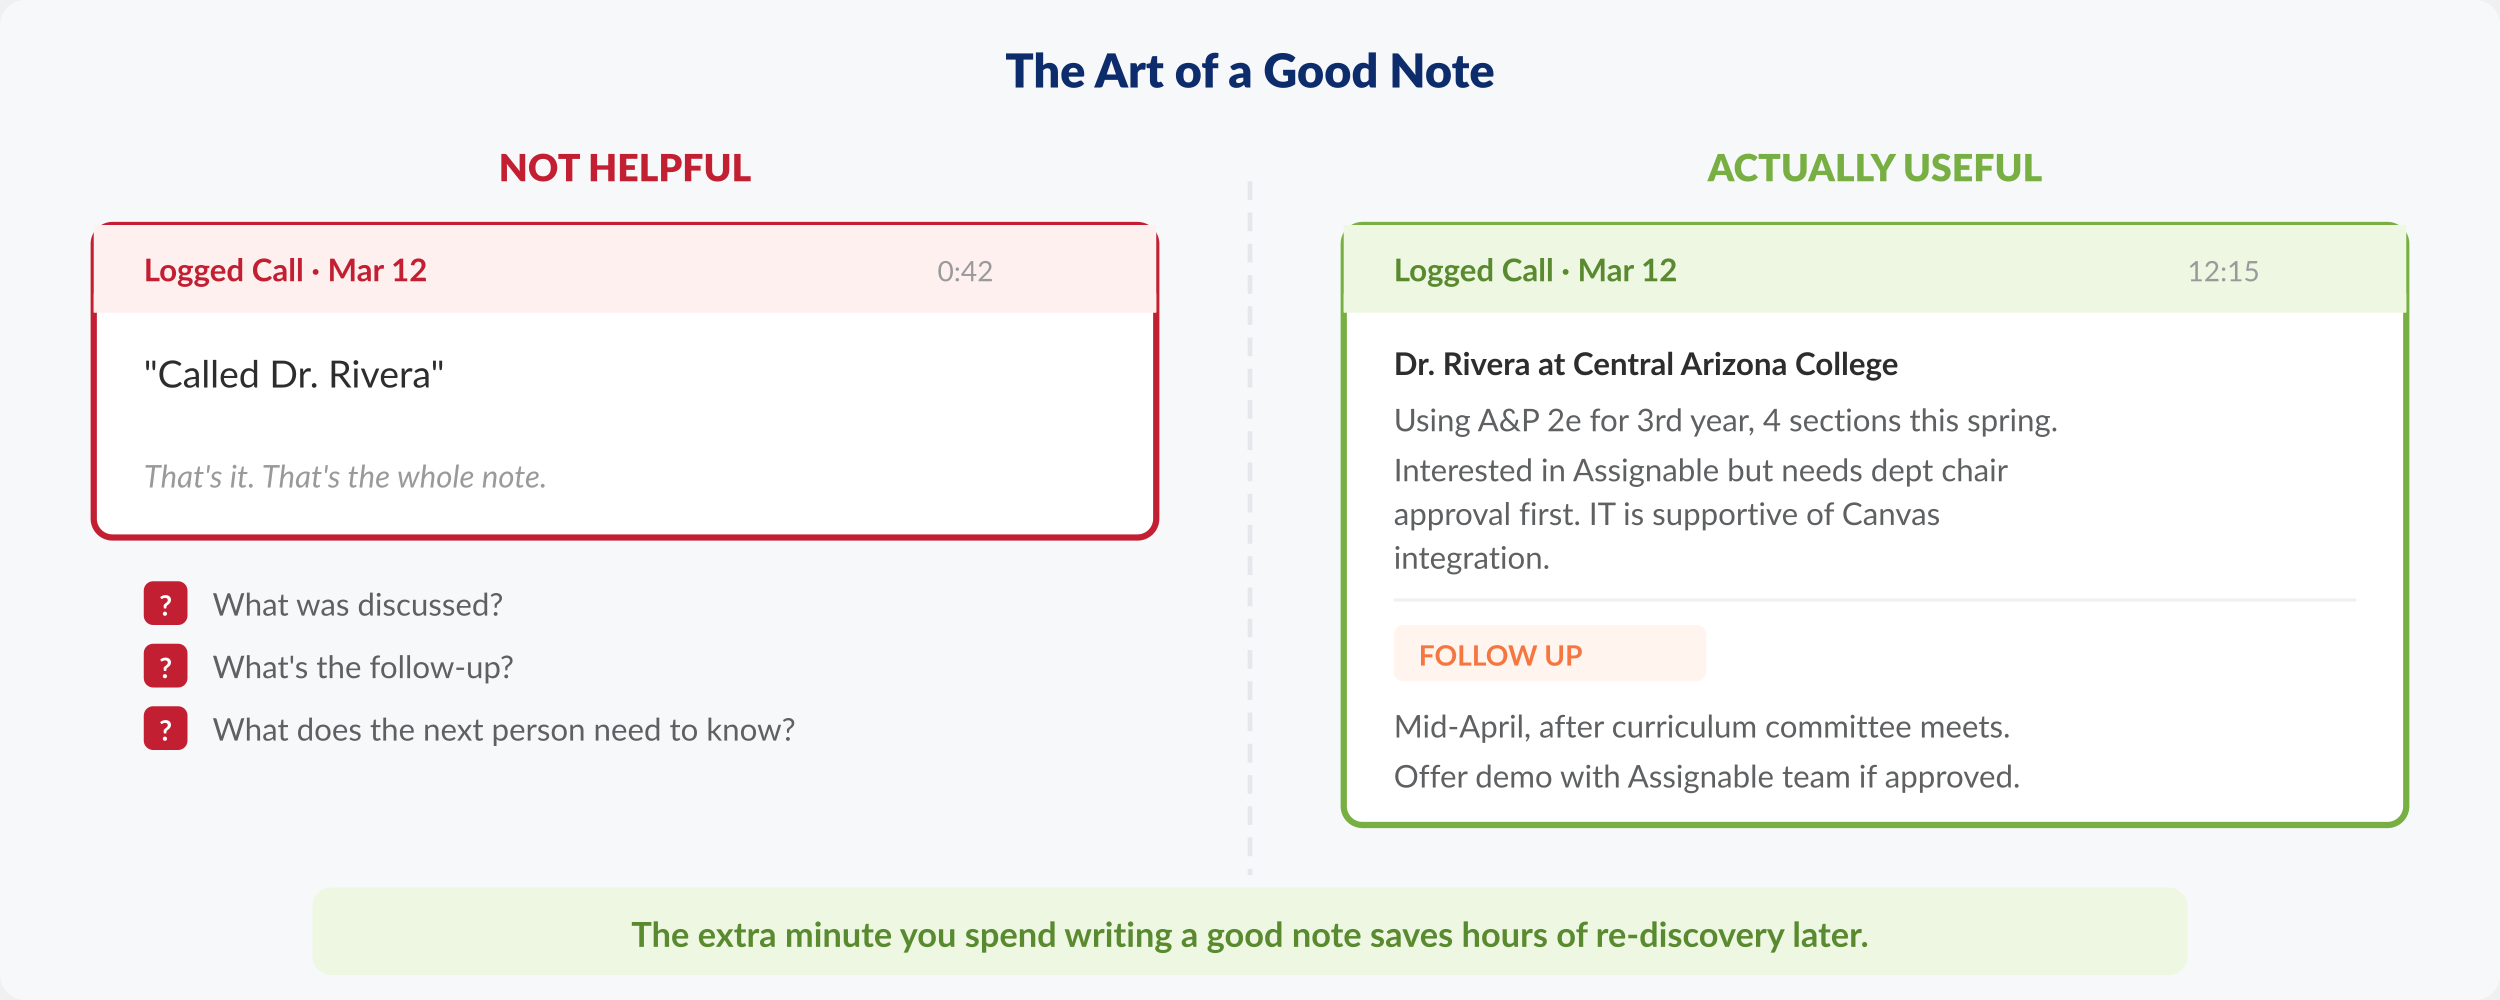
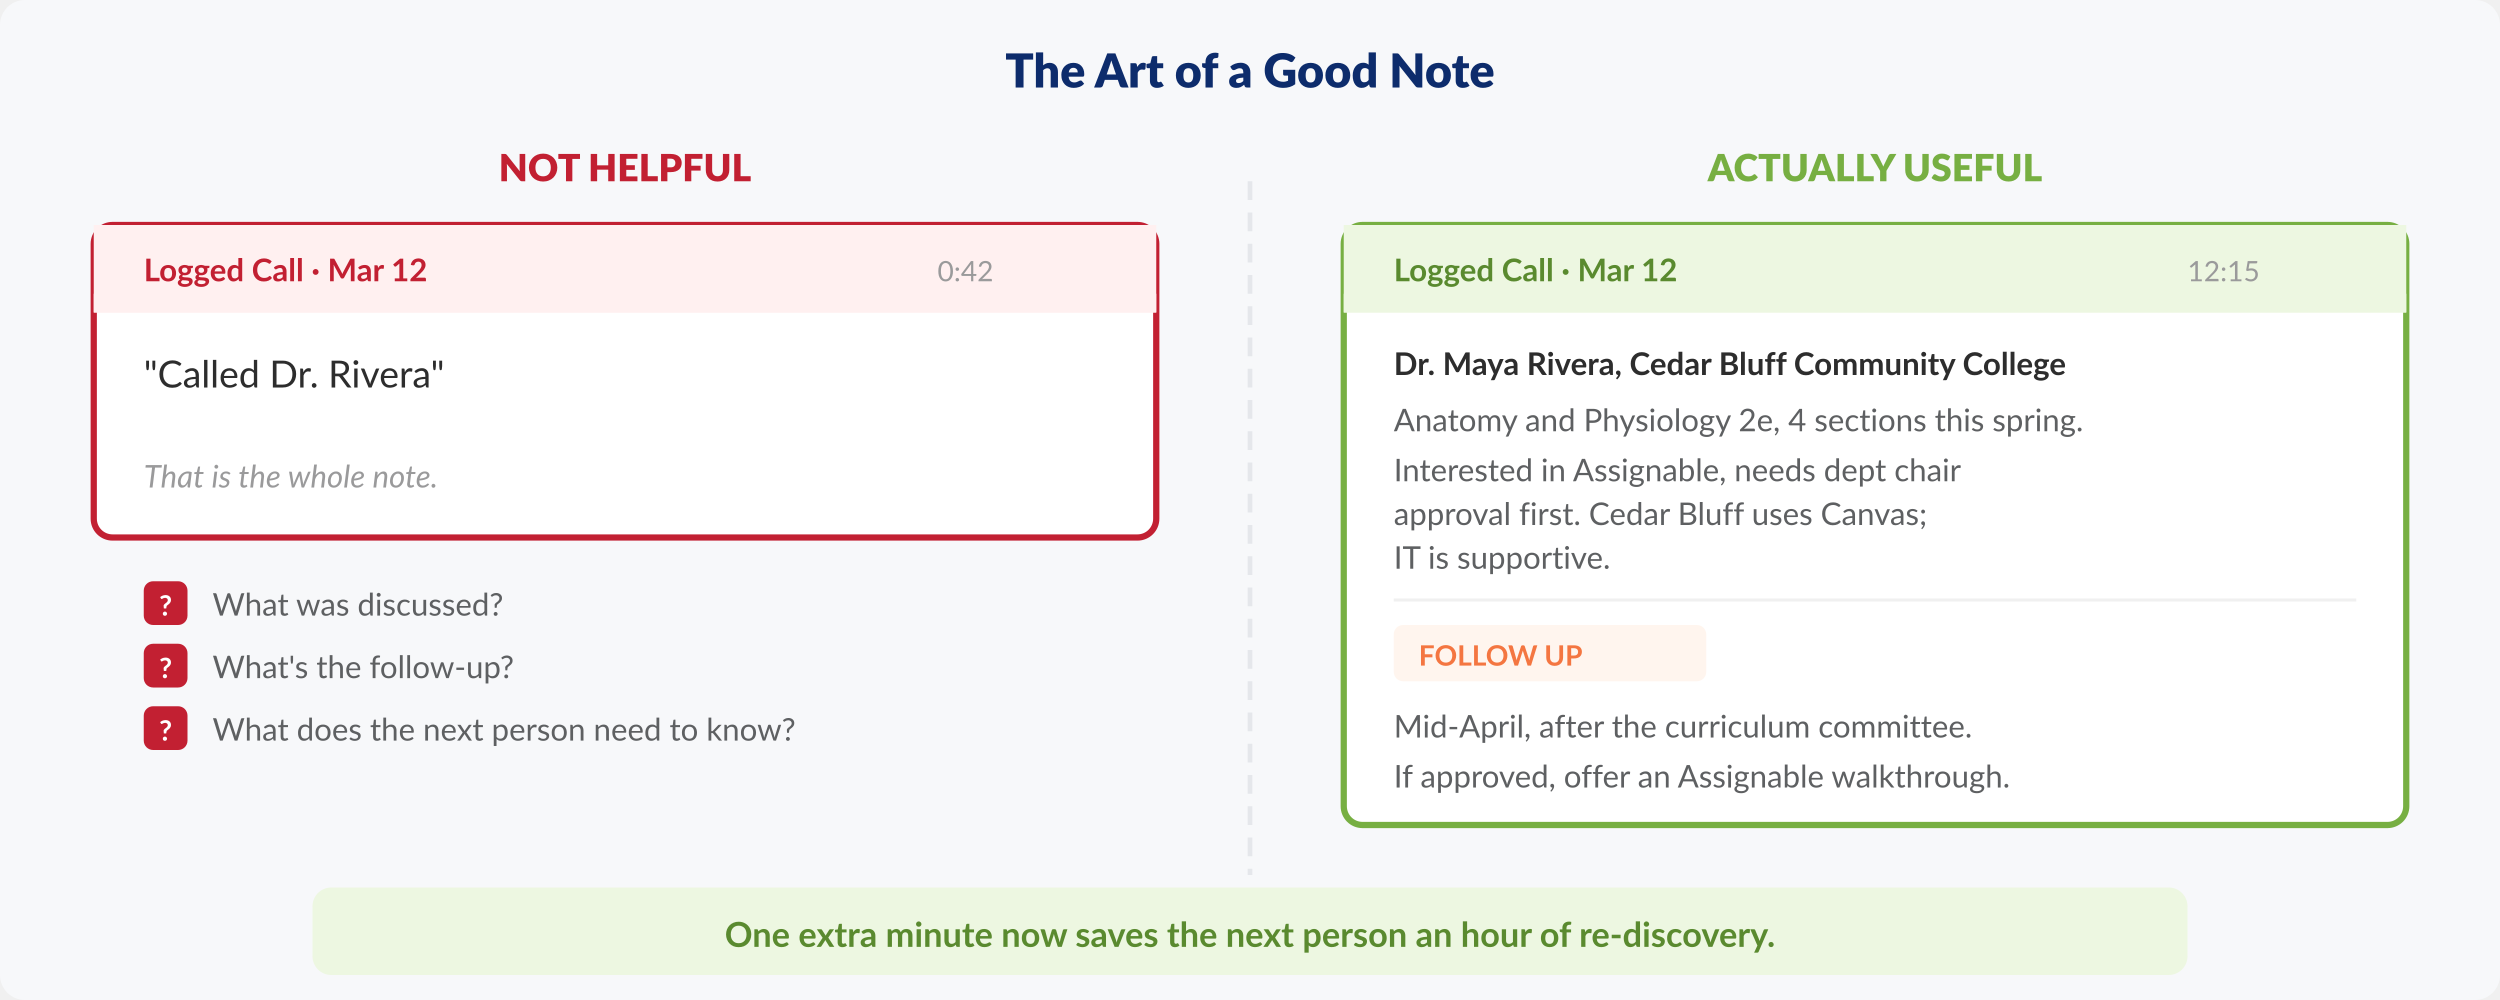
<svg xmlns="http://www.w3.org/2000/svg" viewBox="0 0 800 320" font-family="Lato, -apple-system, sans-serif">
  <rect width="800" height="320" fill="#F7F8FA" rx="8" />
  <text x="400" y="28" fill="#0D2C6C" font-size="15" font-weight="900" text-anchor="middle">The Art of a Good Note</text>
  <text x="200" y="58" fill="#C22032" font-size="12" font-weight="900" text-anchor="middle">NOT HELPFUL</text>
  <rect x="30" y="72" width="340" height="100" fill="#fff" rx="6" stroke="#C22032" stroke-width="2" />
  <rect x="30" y="72" width="340" height="28" fill="#FFF0F0" rx="6 6 0 0" />
  <rect x="30" y="94" width="340" height="6" fill="#FFF0F0" />
  <text x="46" y="90" fill="#C22032" font-size="10" font-weight="700">Logged Call · Mar 12</text>
  <text x="300" y="90" fill="#9A9A9B" font-size="9">0:42</text>
  <text x="46" y="124" fill="#2d2d2d" font-size="12">"Called Dr. Rivera"</text>
-   <text x="46" y="156" fill="#9A9A9B" font-size="10" font-style="italic">That's it. That's the whole note.</text>
+   <text x="46" y="156" fill="#9A9A9B" font-size="10" font-style="italic">That is the whole note.</text>
  <g transform="translate(46, 186)">
    <rect x="0" y="0" width="14" height="14" rx="3" fill="#C22032" />
    <text x="7" y="11" fill="#fff" font-size="9" font-weight="700" text-anchor="middle">?</text>
    <text x="22" y="11" fill="#5E6062" font-size="10">What was discussed?</text>
  </g>
  <g transform="translate(46, 206)">
    <rect x="0" y="0" width="14" height="14" rx="3" fill="#C22032" />
    <text x="7" y="11" fill="#fff" font-size="9" font-weight="700" text-anchor="middle">?</text>
    <text x="22" y="11" fill="#5E6062" font-size="10">What's the follow-up?</text>
  </g>
  <g transform="translate(46, 226)">
    <rect x="0" y="0" width="14" height="14" rx="3" fill="#C22032" />
    <text x="7" y="11" fill="#fff" font-size="9" font-weight="700" text-anchor="middle">?</text>
    <text x="22" y="11" fill="#5E6062" font-size="10">What does the next person need to know?</text>
  </g>
  <line x1="400" y1="58" x2="400" y2="280" stroke="#E5E7EB" stroke-width="1.5" stroke-dasharray="6,4" />
  <text x="600" y="58" fill="#77AF42" font-size="12" font-weight="900" text-anchor="middle">ACTUALLY USEFUL</text>
  <rect x="430" y="72" width="340" height="192" fill="#fff" rx="6" stroke="#77AF42" stroke-width="2" />
  <rect x="430" y="72" width="340" height="28" fill="#EDF7E1" rx="6 6 0 0" />
  <rect x="430" y="94" width="340" height="6" fill="#EDF7E1" />
  <text x="446" y="90" fill="#5a8a2f" font-size="10" font-weight="700">Logged Call · Mar 12</text>
  <text x="700" y="90" fill="#9A9A9B" font-size="9">12:15</text>
-   <text x="446" y="120" fill="#2d2d2d" font-size="10" font-weight="700">Dr. Rivera at Central Arizona College</text>
-   <text x="446" y="138" fill="#5E6062" font-size="10">Using A&amp;P 2e for 3rd year, 4 sections this spring.</text>
-   <text x="446" y="154" fill="#5E6062" font-size="10">Interested in Assignable but needs dept chair</text>
-   <text x="446" y="168" fill="#5E6062" font-size="10">approval first. IT is supportive of Canvas</text>
-   <text x="446" y="182" fill="#5E6062" font-size="10">integration.</text>
+   <text x="446" y="120" fill="#2d2d2d" font-size="10" font-weight="700">Dr. Maya Rivera, Cedar Bluff Community College</text>
+   <text x="446" y="138" fill="#5E6062" font-size="10">Anatomy and Physiology 2e, 4 sections this spring.</text>
+   <text x="446" y="154" fill="#5E6062" font-size="10">Interested in Assignable, needs dept chair</text>
+   <text x="446" y="168" fill="#5E6062" font-size="10">approval first. Cedar Bluff uses Canvas;</text>
+   <text x="446" y="182" fill="#5E6062" font-size="10">IT is supportive.</text>
  <line x1="446" y1="192" x2="754" y2="192" stroke="#F0F0F0" stroke-width="1" />
  <rect x="446" y="200" width="100" height="18" rx="3" fill="#FFF5EE" />
  <text x="454" y="213" fill="#F47641" font-size="9" font-weight="700">FOLLOW UP</text>
-   <text x="446" y="236" fill="#5E6062" font-size="10">Mid-April, after curriculum committee meets.</text>
-   <text x="446" y="252" fill="#5E6062" font-size="10">Offer demo with Assignable team if approved.</text>
+   <text x="446" y="236" fill="#5E6062" font-size="10">Mid-April, after the curriculum committee.</text>
+   <text x="446" y="252" fill="#5E6062" font-size="10">If approved, offer an Assignable walkthrough.</text>
  <rect x="100" y="284" width="600" height="28" rx="6" fill="#EDF7E1" />
-   <text x="400" y="303" fill="#5a8a2f" font-size="11" font-weight="700" text-anchor="middle">The extra minute you spend writing a good note saves hours of re-discovery later.</text>
+   <text x="400" y="303" fill="#5a8a2f" font-size="11" font-weight="700" text-anchor="middle">One extra minute now saves the next person an hour of re-discovery.</text>
</svg>
